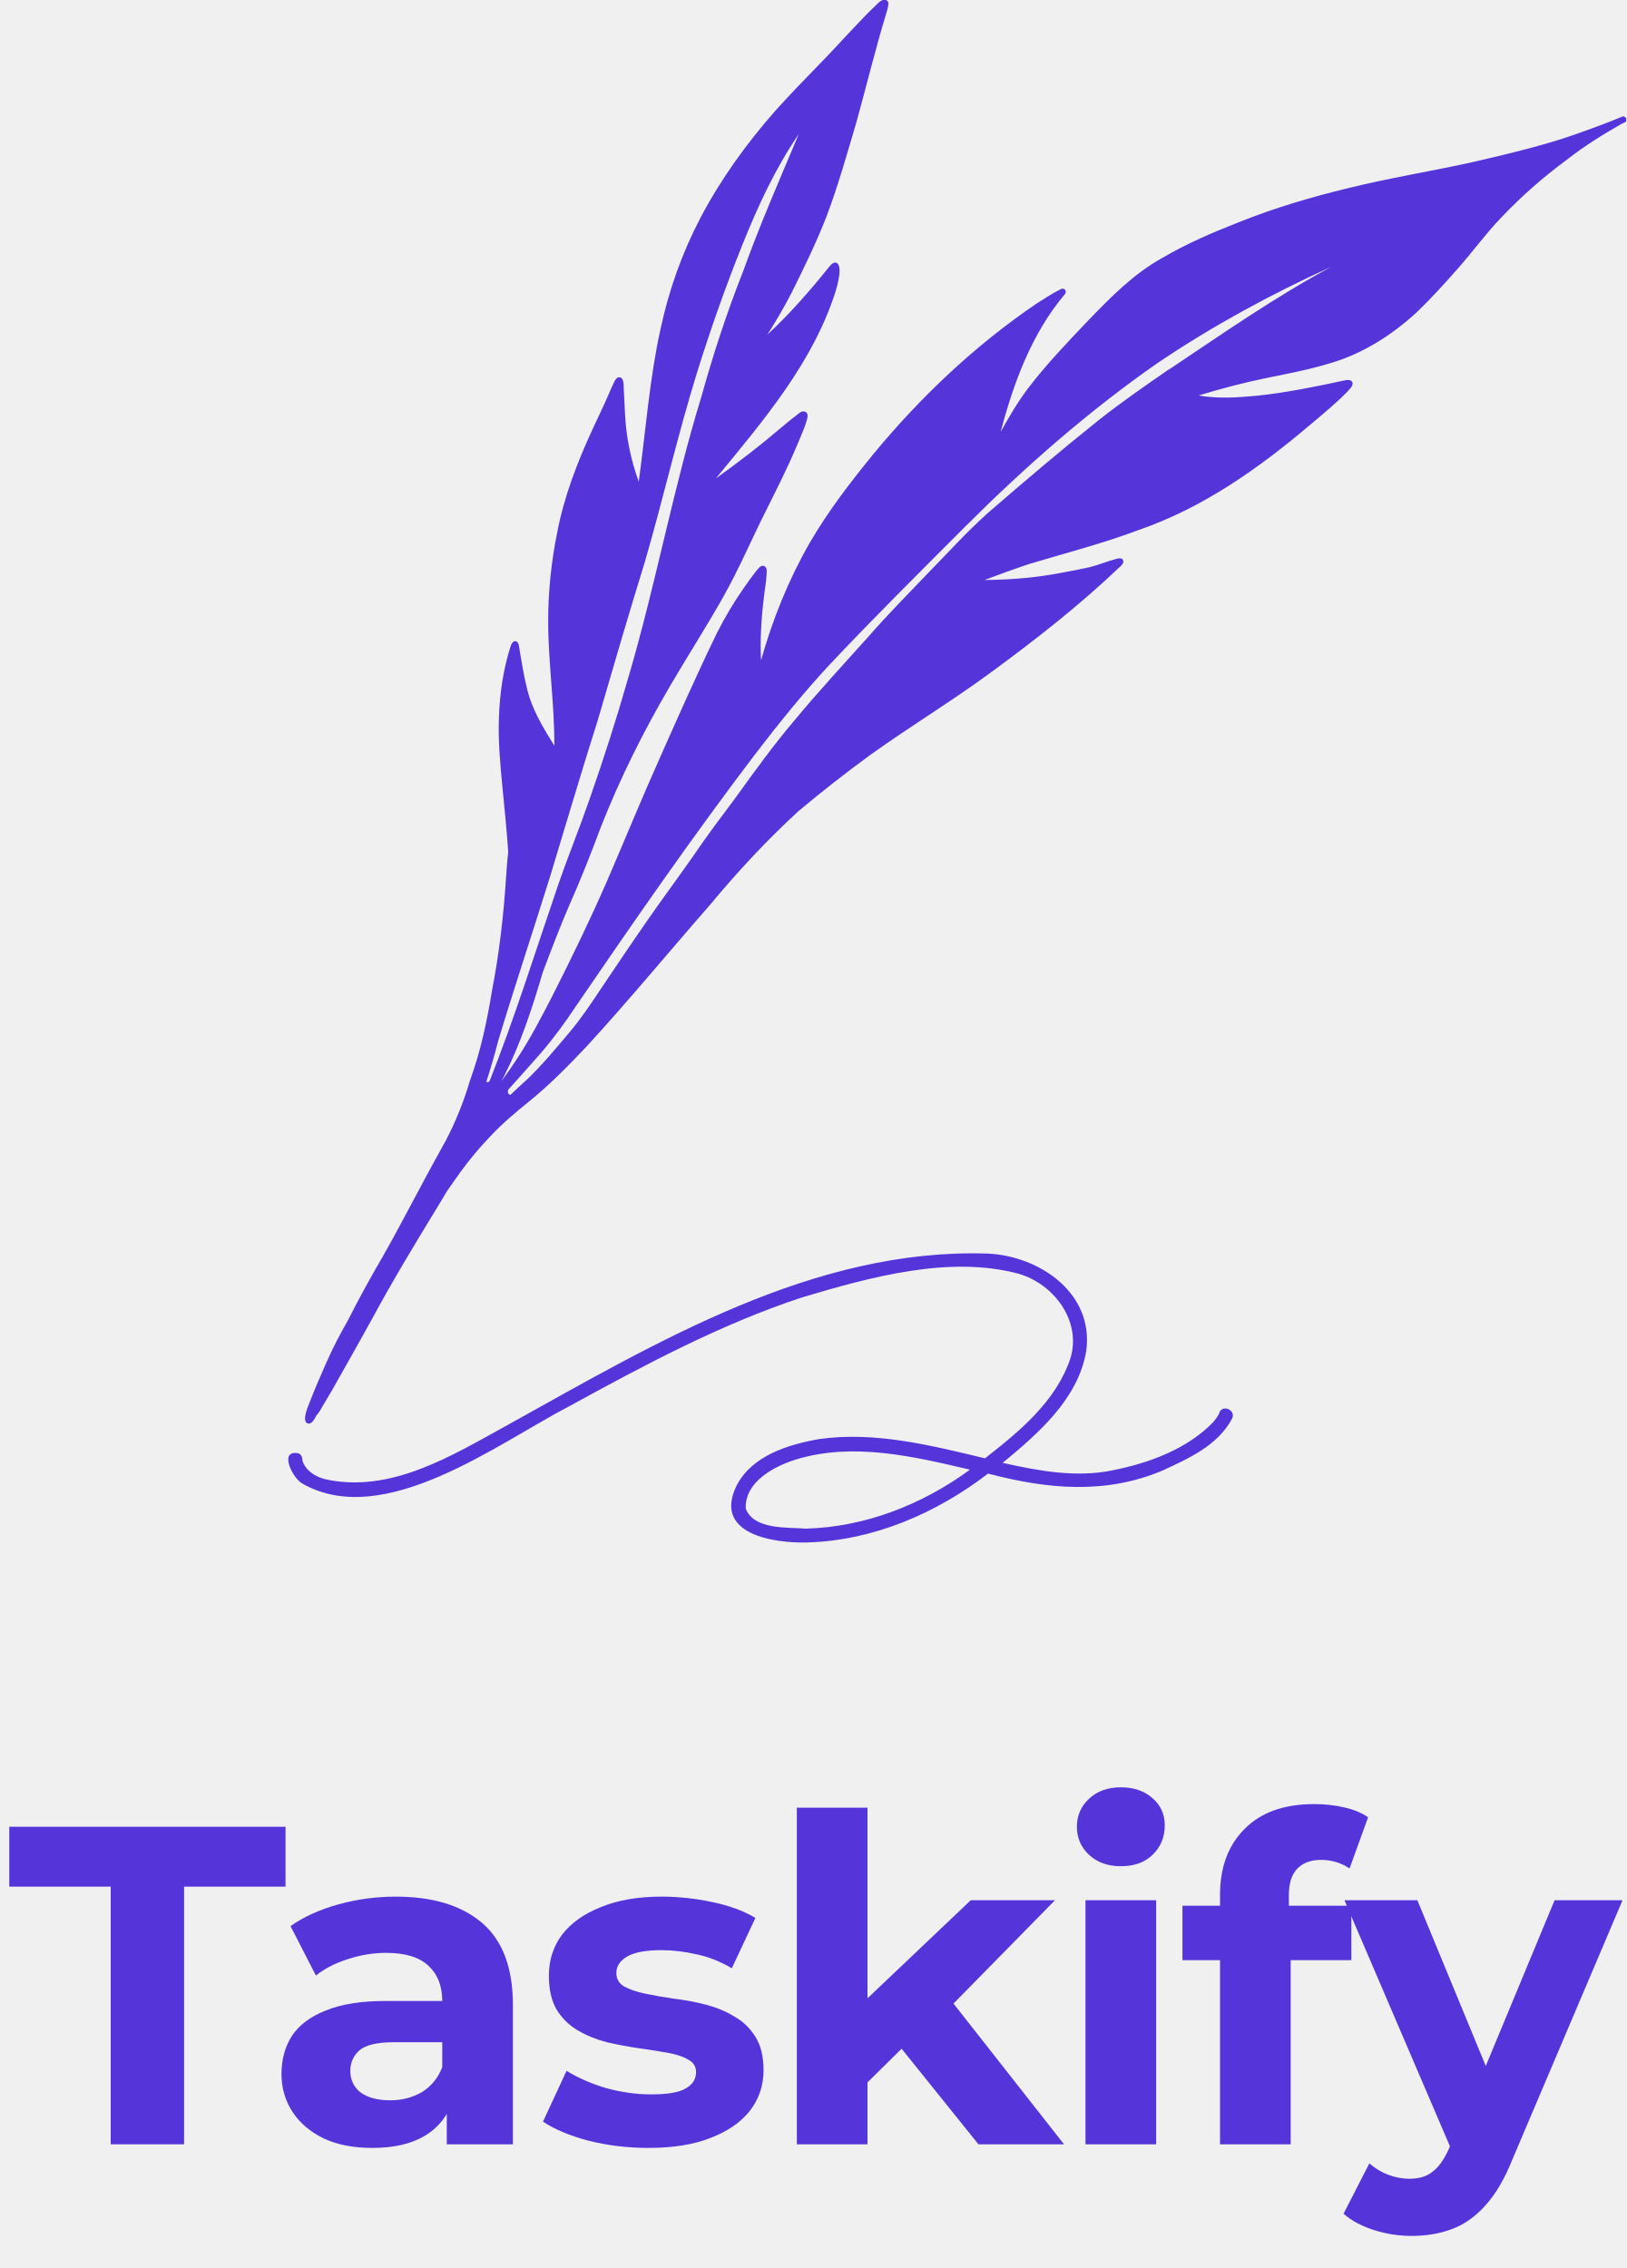
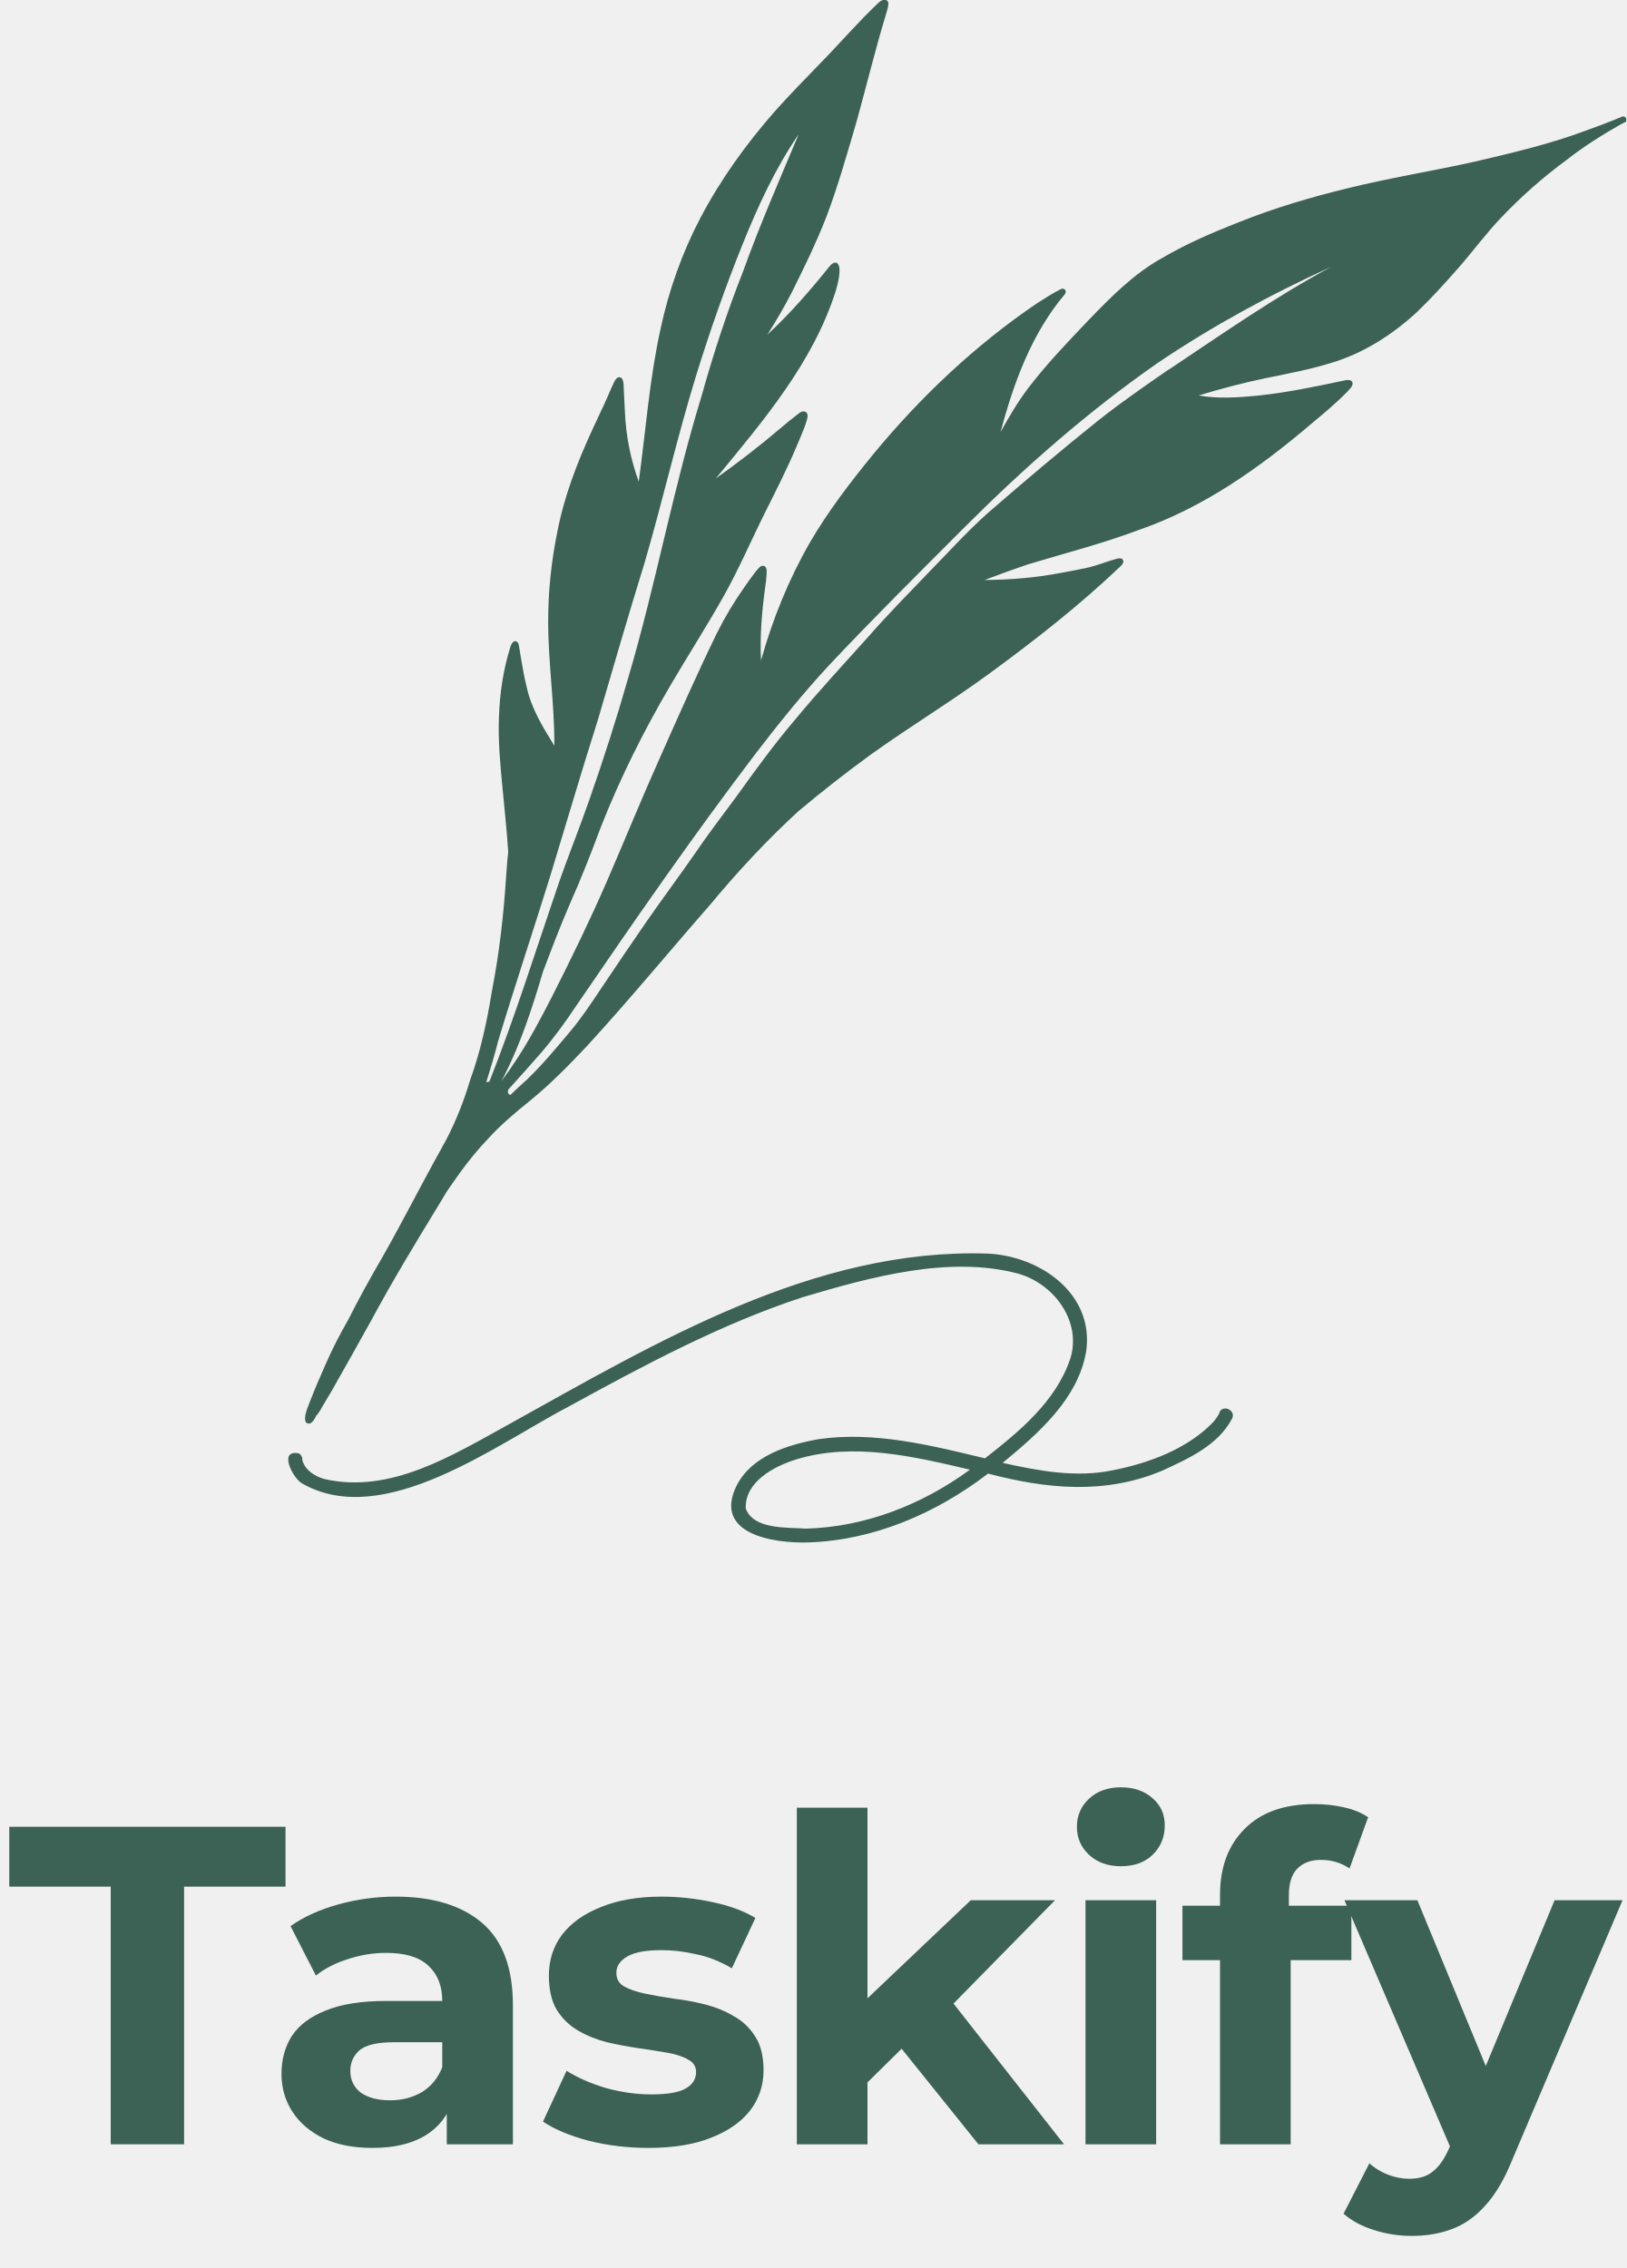
<svg xmlns="http://www.w3.org/2000/svg" width="200" height="279" viewBox="0 0 200 279" fill="none">
  <g clip-path="url(#clip0_540_4817)">
-     <path d="M199.975 14.534C199.899 14.381 199.721 14.28 199.544 14.331C198 14.99 196.456 15.548 194.861 16.131C190.481 17.755 185.924 18.82 181.367 19.885C176.152 21.052 170.835 21.889 165.646 23.183C161.164 24.273 156.709 25.592 152.405 27.317C149.164 28.585 145.975 29.955 142.987 31.705C139.443 33.658 136.582 36.575 133.797 39.466C131.24 42.155 128.658 44.843 126.405 47.811C125.139 49.485 124.076 51.311 123.063 53.137C124.658 47.1 126.886 41.013 130.962 36.194C131.266 35.814 130.911 35.357 130.481 35.56C129.443 36.067 128.481 36.727 127.494 37.336C119.949 42.459 113.215 48.825 107.418 55.851C104.582 59.326 101.848 62.877 99.595 66.757C96.987 71.297 95.013 76.193 93.595 81.24C93.443 78.247 93.696 75.254 94.101 72.287C94.177 71.754 94.253 71.247 94.278 70.714C94.278 70.359 94.38 69.852 94.025 69.649C93.772 69.522 93.519 69.649 93.342 69.852C93.114 70.08 92.937 70.334 92.734 70.587C92.329 71.12 91.924 71.678 91.544 72.236C90.278 74.037 89.139 75.939 88.152 77.917C85.722 82.914 83.494 87.961 81.24 93.034C78.962 98.107 76.861 103.281 74.658 108.379C72.557 113.198 70.253 117.941 67.873 122.633C66.582 125.144 65.266 127.655 63.721 130.04C63.063 131.054 62.38 132.043 61.671 133.007C61.772 132.804 61.873 132.627 61.975 132.424C64.051 128.34 65.468 123.978 66.759 119.59C67.823 116.774 68.886 113.959 70.076 111.22C71.468 108.1 72.709 104.93 73.899 101.734C76.278 95.697 79.165 89.914 82.456 84.309C84.582 80.682 86.861 77.131 88.937 73.453C90.886 70.004 92.43 66.352 94.203 62.826C95.519 60.188 96.861 57.55 98 54.836C98.329 54.075 98.658 53.289 98.962 52.503C99.088 52.123 99.24 51.717 99.316 51.311C99.316 51.159 99.342 50.981 99.24 50.829C99.013 50.474 98.557 50.601 98.278 50.829C97.468 51.438 96.709 52.072 95.924 52.731C93.392 54.887 90.759 56.916 88.051 58.844C93.848 51.793 100.025 44.59 102.81 35.712C103.013 34.951 103.57 33.049 103.013 32.415C102.633 32.085 102.202 32.542 101.975 32.821C99.62 35.763 97.139 38.604 94.38 41.165C95.443 39.491 96.456 37.767 97.367 35.991C98.886 32.948 100.38 29.879 101.62 26.708C103.089 22.828 104.202 18.845 105.367 14.889C106.557 10.577 107.62 6.214 108.911 1.928C109.038 1.522 109.164 1.116 109.24 0.685C109.24 0.558 109.291 0.406 109.24 0.279C109.164 0.051 108.886 -0.101 108.658 -0.025C108.456 0.026 108.253 0.152 108.076 0.305C105.494 2.74 103.19 5.453 100.709 7.964C98.886 9.841 97.038 11.744 95.291 13.697C91.772 17.704 88.633 22.067 86.152 26.784C83.899 31.071 82.253 35.712 81.24 40.455C79.873 46.644 79.418 52.985 78.557 59.25C77.57 56.536 76.987 53.67 76.861 50.753C76.81 49.789 76.759 48.775 76.709 47.735C76.709 47.253 76.709 46.213 75.975 46.441C75.747 46.568 75.62 46.822 75.494 47.075C75.266 47.532 75.063 48.014 74.861 48.495C74.228 49.967 73.519 51.387 72.861 52.833C70.987 56.891 69.367 61.101 68.532 65.489C67.797 69.091 67.418 72.769 67.418 76.421C67.418 81.544 68.203 86.592 68.177 91.74C66.785 89.483 65.367 87.2 64.785 84.563C64.481 83.32 64.253 82.077 64.051 80.834C64 80.479 63.924 80.099 63.873 79.743C63.823 79.49 63.823 79.16 63.62 78.983C63.164 78.627 62.861 79.236 62.759 79.617C61.899 82.356 61.468 85.247 61.367 88.139C61.24 91.056 61.519 93.972 61.797 96.889C62.051 99.527 62.329 102.165 62.506 104.828C62.38 105.792 62.329 106.756 62.253 107.72C61.949 112.463 61.418 117.206 60.506 121.873C59.899 125.626 59.114 129.329 57.797 132.931C57.038 135.493 56.051 137.978 54.81 140.337C54.608 140.667 54.43 141.022 54.253 141.352C51.797 145.74 49.544 150.229 47.063 154.592C45.57 157.153 44.127 159.766 42.785 162.429C41.797 164.154 40.886 165.904 40.101 167.705C39.418 169.226 38.759 170.774 38.152 172.321C37.924 172.98 37.266 174.299 37.62 174.959C38.152 175.441 38.582 174.806 38.911 174.122C38.987 174.046 39.063 173.969 39.114 173.893C39.316 173.614 39.494 173.335 39.645 173.031C40.051 172.346 40.456 171.687 40.835 171.027C42.506 168.11 44.127 165.168 45.772 162.226C48.228 157.661 50.911 153.222 53.62 148.783C54.076 148.048 54.506 147.312 54.962 146.551C55.519 145.74 56.076 144.953 56.658 144.142C57.696 142.721 58.81 141.352 60.025 140.084C61.519 138.435 63.392 136.837 65.139 135.442C67.671 133.388 69.949 131.054 72.177 128.695C77.367 123.039 82.253 117.104 87.316 111.321C90.683 107.263 94.304 103.357 98.177 99.806C101.038 97.397 104 95.088 107.013 92.882C111.823 89.432 116.886 86.363 121.671 82.863C127.316 78.729 132.835 74.417 137.899 69.573C138.051 69.395 138.228 69.192 138.127 68.939C138.025 68.609 137.62 68.66 137.342 68.736C136.202 69.04 135.114 69.497 134 69.776C132.861 70.029 131.696 70.257 130.557 70.46C127.443 71.069 124.253 71.323 121.089 71.348C122.886 70.663 124.709 70.004 126.532 69.395C131.063 68.025 135.646 66.859 140.076 65.185C147.949 62.471 154.835 57.601 161.139 52.249C162.683 50.956 164.253 49.662 165.671 48.217C165.924 47.912 166.304 47.633 166.354 47.202C166.354 46.695 165.747 46.695 165.367 46.796C161.823 47.557 158.253 48.293 154.658 48.673C152.278 48.901 149.797 49.079 147.418 48.648C150.177 47.811 152.962 47.075 155.797 46.492C158.43 45.959 161.089 45.452 163.646 44.666C167.62 43.499 171.19 41.216 174.228 38.426C176.051 36.676 177.747 34.799 179.418 32.897C181.19 30.868 182.785 28.686 184.658 26.733C187.114 24.146 189.797 21.788 192.658 19.682C194.785 18.008 197.063 16.588 199.418 15.244C199.595 15.142 199.772 15.092 199.949 14.99C200.101 14.889 200.152 14.711 200.076 14.534H199.975ZM61.62 135.036C61.62 135.036 61.62 135.036 61.57 135.036H61.595H61.62ZM67.671 107.77C69.62 101.379 71.494 94.962 73.519 88.595C75.418 82.077 77.316 75.558 79.316 69.091C81.544 61.431 83.316 53.644 85.671 46.01C87.342 40.633 89.215 35.306 91.316 30.081C93.215 25.364 95.342 20.722 98.228 16.512C95.873 22.117 93.443 27.672 91.392 33.379C89.418 38.375 87.747 43.474 86.304 48.648C82.785 60.087 80.658 71.906 77.266 83.371C75.823 88.443 74.203 93.465 72.456 98.462C71.215 102.038 69.747 105.614 68.532 109.191C65.823 117.13 63.316 125.144 60.228 132.956C60.177 133.007 60.127 133.058 60.076 133.109C59.975 133.083 59.873 133.109 59.797 133.134C60.329 131.46 60.835 129.761 61.266 128.061C63.316 121.264 65.57 114.542 67.671 107.77ZM143.772 45.426C140.835 47.456 137.899 49.485 135.114 51.691C130.481 55.394 125.975 59.224 121.494 63.105C118.886 65.438 116.532 68.051 114.076 70.562C111.646 73.098 109.19 75.584 106.886 78.222C103.823 81.646 100.683 85.019 97.747 88.57C95.165 91.614 92.81 94.86 90.481 98.107C88.759 100.415 87.013 102.723 85.392 105.107C83.468 107.872 81.468 110.56 79.544 113.325C77.62 116.115 75.722 118.905 73.848 121.72C72.658 123.496 71.468 125.297 70.076 126.945C68.43 128.898 66.734 130.953 64.861 132.754C64.152 133.388 63.468 134.022 62.785 134.681C62.785 134.681 62.785 134.681 62.759 134.681C62.43 134.605 62.43 134.301 62.506 134.047C63.848 132.551 65.19 131.08 66.506 129.558C68.101 127.706 69.544 125.728 70.886 123.699C78.025 113.249 85.24 102.824 92.911 92.73C95.772 89.001 98.734 85.323 101.924 81.874C107.418 76.04 113.089 70.41 118.759 64.728C126.076 57.423 133.873 50.575 142.354 44.666C149.114 40.1 156.304 36.194 163.721 32.821C156.785 36.549 150.304 41.089 143.772 45.452V45.426Z" fill="#5534DA" />
-     <path d="M150 173.766C149.797 174.197 149.519 174.578 149.215 174.933C146.025 178.255 141.316 179.98 136.861 180.868C132.354 181.806 127.721 180.944 123.316 179.955C127.696 176.328 132.607 172.092 133.595 166.182C134.557 159.106 127.899 154.515 121.494 154.211C100.076 153.5 80.734 165.142 62.582 175.212C55.696 178.991 48.025 183.835 39.848 181.933C38.709 181.603 37.544 180.868 37.19 179.65C37.215 179.321 37.063 178.94 36.734 178.788C34.202 178.281 36 181.857 37.164 182.491C47.215 188.249 61.19 177.571 70.076 172.954C79.24 167.932 88.709 162.86 98.683 159.588C106.962 157.127 116.759 154.388 125.291 156.696C129.645 157.964 133.038 162.53 131.645 167.095C129.899 172.371 125.367 176.099 121.139 179.397C114.481 177.799 107.57 176.049 100.683 177.038C96.886 177.723 92.506 179.067 90.608 182.719C87.645 188.705 95.063 189.872 99.367 189.745C107.443 189.491 115.139 186.169 121.519 181.274C128.759 183.176 135.924 183.886 142.987 180.893C146.177 179.422 149.797 177.799 151.519 174.527C152.051 173.538 150.481 172.726 149.975 173.715L150 173.766ZM99.139 188.046C96.81 187.868 92.709 188.198 91.721 185.585C91.57 182.288 95.215 180.361 97.949 179.524C104.962 177.393 112.354 179.168 119.291 180.792C113.443 185.078 106.43 187.843 99.139 188.046Z" fill="#5534DA" />
+     <path d="M199.975 14.534C199.899 14.381 199.721 14.28 199.544 14.331C198 14.99 196.456 15.548 194.861 16.131C190.481 17.755 185.924 18.82 181.367 19.885C176.152 21.052 170.835 21.889 165.646 23.183C161.164 24.273 156.709 25.592 152.405 27.317C149.164 28.585 145.975 29.955 142.987 31.705C139.443 33.658 136.582 36.575 133.797 39.466C131.24 42.155 128.658 44.843 126.405 47.811C125.139 49.485 124.076 51.311 123.063 53.137C124.658 47.1 126.886 41.013 130.962 36.194C131.266 35.814 130.911 35.357 130.481 35.56C129.443 36.067 128.481 36.727 127.494 37.336C119.949 42.459 113.215 48.825 107.418 55.851C104.582 59.326 101.848 62.877 99.595 66.757C96.987 71.297 95.013 76.193 93.595 81.24C93.443 78.247 93.696 75.254 94.101 72.287C94.177 71.754 94.253 71.247 94.278 70.714C94.278 70.359 94.38 69.852 94.025 69.649C93.772 69.522 93.519 69.649 93.342 69.852C93.114 70.08 92.937 70.334 92.734 70.587C92.329 71.12 91.924 71.678 91.544 72.236C90.278 74.037 89.139 75.939 88.152 77.917C85.722 82.914 83.494 87.961 81.24 93.034C78.962 98.107 76.861 103.281 74.658 108.379C72.557 113.198 70.253 117.941 67.873 122.633C66.582 125.144 65.266 127.655 63.721 130.04C63.063 131.054 62.38 132.043 61.671 133.007C61.772 132.804 61.873 132.627 61.975 132.424C64.051 128.34 65.468 123.978 66.759 119.59C67.823 116.774 68.886 113.959 70.076 111.22C71.468 108.1 72.709 104.93 73.899 101.734C76.278 95.697 79.165 89.914 82.456 84.309C84.582 80.682 86.861 77.131 88.937 73.453C90.886 70.004 92.43 66.352 94.203 62.826C95.519 60.188 96.861 57.55 98 54.836C98.329 54.075 98.658 53.289 98.962 52.503C99.088 52.123 99.24 51.717 99.316 51.311C99.316 51.159 99.342 50.981 99.24 50.829C99.013 50.474 98.557 50.601 98.278 50.829C97.468 51.438 96.709 52.072 95.924 52.731C93.392 54.887 90.759 56.916 88.051 58.844C93.848 51.793 100.025 44.59 102.81 35.712C103.013 34.951 103.57 33.049 103.013 32.415C102.633 32.085 102.202 32.542 101.975 32.821C99.62 35.763 97.139 38.604 94.38 41.165C95.443 39.491 96.456 37.767 97.367 35.991C98.886 32.948 100.38 29.879 101.62 26.708C103.089 22.828 104.202 18.845 105.367 14.889C106.557 10.577 107.62 6.214 108.911 1.928C109.038 1.522 109.164 1.116 109.24 0.685C109.24 0.558 109.291 0.406 109.24 0.279C109.164 0.051 108.886 -0.101 108.658 -0.025C108.456 0.026 108.253 0.152 108.076 0.305C105.494 2.74 103.19 5.453 100.709 7.964C98.886 9.841 97.038 11.744 95.291 13.697C91.772 17.704 88.633 22.067 86.152 26.784C83.899 31.071 82.253 35.712 81.24 40.455C79.873 46.644 79.418 52.985 78.557 59.25C77.57 56.536 76.987 53.67 76.861 50.753C76.81 49.789 76.759 48.775 76.709 47.735C76.709 47.253 76.709 46.213 75.975 46.441C75.747 46.568 75.62 46.822 75.494 47.075C75.266 47.532 75.063 48.014 74.861 48.495C74.228 49.967 73.519 51.387 72.861 52.833C70.987 56.891 69.367 61.101 68.532 65.489C67.797 69.091 67.418 72.769 67.418 76.421C67.418 81.544 68.203 86.592 68.177 91.74C66.785 89.483 65.367 87.2 64.785 84.563C64.481 83.32 64.253 82.077 64.051 80.834C64 80.479 63.924 80.099 63.873 79.743C63.823 79.49 63.823 79.16 63.62 78.983C63.164 78.627 62.861 79.236 62.759 79.617C61.899 82.356 61.468 85.247 61.367 88.139C61.24 91.056 61.519 93.972 61.797 96.889C62.051 99.527 62.329 102.165 62.506 104.828C62.38 105.792 62.329 106.756 62.253 107.72C61.949 112.463 61.418 117.206 60.506 121.873C59.899 125.626 59.114 129.329 57.797 132.931C57.038 135.493 56.051 137.978 54.81 140.337C54.608 140.667 54.43 141.022 54.253 141.352C51.797 145.74 49.544 150.229 47.063 154.592C45.57 157.153 44.127 159.766 42.785 162.429C41.797 164.154 40.886 165.904 40.101 167.705C39.418 169.226 38.759 170.774 38.152 172.321C37.924 172.98 37.266 174.299 37.62 174.959C38.152 175.441 38.582 174.806 38.911 174.122C38.987 174.046 39.063 173.969 39.114 173.893C39.316 173.614 39.494 173.335 39.645 173.031C40.051 172.346 40.456 171.687 40.835 171.027C42.506 168.11 44.127 165.168 45.772 162.226C48.228 157.661 50.911 153.222 53.62 148.783C54.076 148.048 54.506 147.312 54.962 146.551C55.519 145.74 56.076 144.953 56.658 144.142C57.696 142.721 58.81 141.352 60.025 140.084C61.519 138.435 63.392 136.837 65.139 135.442C67.671 133.388 69.949 131.054 72.177 128.695C77.367 123.039 82.253 117.104 87.316 111.321C90.683 107.263 94.304 103.357 98.177 99.806C101.038 97.397 104 95.088 107.013 92.882C111.823 89.432 116.886 86.363 121.671 82.863C127.316 78.729 132.835 74.417 137.899 69.573C138.051 69.395 138.228 69.192 138.127 68.939C138.025 68.609 137.62 68.66 137.342 68.736C136.202 69.04 135.114 69.497 134 69.776C132.861 70.029 131.696 70.257 130.557 70.46C127.443 71.069 124.253 71.323 121.089 71.348C122.886 70.663 124.709 70.004 126.532 69.395C131.063 68.025 135.646 66.859 140.076 65.185C147.949 62.471 154.835 57.601 161.139 52.249C162.683 50.956 164.253 49.662 165.671 48.217C165.924 47.912 166.304 47.633 166.354 47.202C166.354 46.695 165.747 46.695 165.367 46.796C161.823 47.557 158.253 48.293 154.658 48.673C152.278 48.901 149.797 49.079 147.418 48.648C150.177 47.811 152.962 47.075 155.797 46.492C158.43 45.959 161.089 45.452 163.646 44.666C167.62 43.499 171.19 41.216 174.228 38.426C176.051 36.676 177.747 34.799 179.418 32.897C181.19 30.868 182.785 28.686 184.658 26.733C187.114 24.146 189.797 21.788 192.658 19.682C194.785 18.008 197.063 16.588 199.418 15.244C199.595 15.142 199.772 15.092 199.949 14.99C200.101 14.889 200.152 14.711 200.076 14.534H199.975ZM61.62 135.036C61.62 135.036 61.62 135.036 61.57 135.036H61.595H61.62ZM67.671 107.77C69.62 101.379 71.494 94.962 73.519 88.595C75.418 82.077 77.316 75.558 79.316 69.091C81.544 61.431 83.316 53.644 85.671 46.01C87.342 40.633 89.215 35.306 91.316 30.081C93.215 25.364 95.342 20.722 98.228 16.512C95.873 22.117 93.443 27.672 91.392 33.379C89.418 38.375 87.747 43.474 86.304 48.648C82.785 60.087 80.658 71.906 77.266 83.371C75.823 88.443 74.203 93.465 72.456 98.462C71.215 102.038 69.747 105.614 68.532 109.191C65.823 117.13 63.316 125.144 60.228 132.956C60.177 133.007 60.127 133.058 60.076 133.109C59.975 133.083 59.873 133.109 59.797 133.134C60.329 131.46 60.835 129.761 61.266 128.061C63.316 121.264 65.57 114.542 67.671 107.77ZM143.772 45.426C140.835 47.456 137.899 49.485 135.114 51.691C130.481 55.394 125.975 59.224 121.494 63.105C118.886 65.438 116.532 68.051 114.076 70.562C111.646 73.098 109.19 75.584 106.886 78.222C103.823 81.646 100.683 85.019 97.747 88.57C95.165 91.614 92.81 94.86 90.481 98.107C88.759 100.415 87.013 102.723 85.392 105.107C83.468 107.872 81.468 110.56 79.544 113.325C77.62 116.115 75.722 118.905 73.848 121.72C72.658 123.496 71.468 125.297 70.076 126.945C68.43 128.898 66.734 130.953 64.861 132.754C64.152 133.388 63.468 134.022 62.785 134.681C62.785 134.681 62.785 134.681 62.759 134.681C62.43 134.605 62.43 134.301 62.506 134.047C63.848 132.551 65.19 131.08 66.506 129.558C68.101 127.706 69.544 125.728 70.886 123.699C78.025 113.249 85.24 102.824 92.911 92.73C95.772 89.001 98.734 85.323 101.924 81.874C107.418 76.04 113.089 70.41 118.759 64.728C126.076 57.423 133.873 50.575 142.354 44.666C149.114 40.1 156.304 36.194 163.721 32.821C156.785 36.549 150.304 41.089 143.772 45.452V45.426Z" fill="#3C6255" />
+     <path d="M150 173.766C149.797 174.197 149.519 174.578 149.215 174.933C146.025 178.255 141.316 179.98 136.861 180.868C132.354 181.806 127.721 180.944 123.316 179.955C127.696 176.328 132.607 172.092 133.595 166.182C134.557 159.106 127.899 154.515 121.494 154.211C100.076 153.5 80.734 165.142 62.582 175.212C55.696 178.991 48.025 183.835 39.848 181.933C38.709 181.603 37.544 180.868 37.19 179.65C37.215 179.321 37.063 178.94 36.734 178.788C34.202 178.281 36 181.857 37.164 182.491C47.215 188.249 61.19 177.571 70.076 172.954C79.24 167.932 88.709 162.86 98.683 159.588C106.962 157.127 116.759 154.388 125.291 156.696C129.645 157.964 133.038 162.53 131.645 167.095C129.899 172.371 125.367 176.099 121.139 179.397C114.481 177.799 107.57 176.049 100.683 177.038C96.886 177.723 92.506 179.067 90.608 182.719C87.645 188.705 95.063 189.872 99.367 189.745C107.443 189.491 115.139 186.169 121.519 181.274C128.759 183.176 135.924 183.886 142.987 180.893C146.177 179.422 149.797 177.799 151.519 174.527C152.051 173.538 150.481 172.726 149.975 173.715L150 173.766ZM99.139 188.046C96.81 187.868 92.709 188.198 91.721 185.585C91.57 182.288 95.215 180.361 97.949 179.524C104.962 177.393 112.354 179.168 119.291 180.792C113.443 185.078 106.43 187.843 99.139 188.046Z" fill="#3C6255" />
  </g>
-   <path d="M13.616 263.782V232.087H1.14V224.722H35.115V232.087H22.639V263.782H13.616Z" fill="#5534DA" />
-   <path d="M54.948 263.782V257.923L54.391 256.639V246.149C54.391 244.289 53.815 242.838 52.664 241.797C51.55 240.755 49.824 240.234 47.484 240.234C45.888 240.234 44.31 240.495 42.75 241.015C41.228 241.499 39.928 242.169 38.852 243.024L35.733 236.942C37.366 235.789 39.334 234.896 41.636 234.264C43.938 233.631 46.278 233.315 48.654 233.315C53.221 233.315 56.767 234.394 59.292 236.551C61.817 238.709 63.079 242.076 63.079 246.651V263.782H54.948ZM45.814 264.228C43.474 264.228 41.469 263.838 39.798 263.056C38.127 262.238 36.846 261.141 35.955 259.764C35.064 258.388 34.619 256.844 34.619 255.133C34.619 253.347 35.046 251.785 35.9 250.446C36.791 249.106 38.183 248.065 40.077 247.321C41.971 246.54 44.44 246.149 47.484 246.149H55.449V251.227H48.431C46.389 251.227 44.978 251.562 44.198 252.231C43.456 252.901 43.084 253.738 43.084 254.742C43.084 255.858 43.511 256.751 44.365 257.421C45.257 258.053 46.463 258.369 47.986 258.369C49.434 258.369 50.733 258.034 51.884 257.365C53.035 256.658 53.871 255.635 54.391 254.296L55.727 258.313C55.096 260.248 53.945 261.717 52.274 262.722C50.603 263.726 48.45 264.228 45.814 264.228Z" fill="#5534DA" />
-   <path d="M79.758 264.228C77.196 264.228 74.727 263.931 72.351 263.335C70.011 262.703 68.155 261.922 66.781 260.992L69.677 254.742C71.051 255.598 72.666 256.305 74.523 256.863C76.416 257.383 78.273 257.644 80.092 257.644C82.097 257.644 83.508 257.402 84.325 256.918C85.179 256.435 85.606 255.765 85.606 254.91C85.606 254.203 85.272 253.682 84.604 253.347C83.972 252.975 83.118 252.696 82.042 252.51C80.965 252.324 79.777 252.138 78.477 251.952C77.215 251.766 75.934 251.524 74.634 251.227C73.335 250.892 72.146 250.408 71.07 249.776C69.993 249.144 69.12 248.288 68.452 247.209C67.821 246.13 67.505 244.735 67.505 243.024C67.505 241.127 68.043 239.453 69.12 238.002C70.234 236.551 71.831 235.417 73.91 234.598C75.989 233.743 78.477 233.315 81.373 233.315C83.416 233.315 85.495 233.538 87.611 233.985C89.728 234.431 91.492 235.082 92.903 235.938L90.006 242.131C88.558 241.276 87.091 240.699 85.606 240.402C84.158 240.067 82.747 239.899 81.373 239.899C79.443 239.899 78.032 240.16 77.14 240.681C76.249 241.201 75.804 241.871 75.804 242.689C75.804 243.433 76.119 243.991 76.751 244.363C77.419 244.735 78.291 245.033 79.368 245.256C80.445 245.479 81.615 245.684 82.877 245.87C84.177 246.019 85.476 246.261 86.776 246.595C88.076 246.93 89.245 247.414 90.285 248.046C91.362 248.641 92.234 249.478 92.903 250.557C93.571 251.599 93.905 252.975 93.905 254.686C93.905 256.546 93.348 258.202 92.234 259.653C91.12 261.066 89.505 262.182 87.388 263.001C85.309 263.819 82.766 264.228 79.758 264.228Z" fill="#5534DA" />
-   <path d="M105.185 257.644L105.408 247.042L119.387 233.761H129.747L116.324 247.432L111.813 251.115L105.185 257.644ZM98 263.782V222.378H106.689V263.782H98ZM120.334 263.782L110.197 251.171L115.656 244.419L130.861 263.782H120.334Z" fill="#5534DA" />
-   <path d="M133.502 263.782V233.761H142.191V263.782H133.502ZM137.847 229.576C136.25 229.576 134.95 229.111 133.948 228.181C132.945 227.251 132.444 226.098 132.444 224.722C132.444 223.345 132.945 222.192 133.948 221.262C134.95 220.332 136.25 219.867 137.847 219.867C139.443 219.867 140.743 220.314 141.745 221.206C142.748 222.062 143.249 223.178 143.249 224.554C143.249 226.005 142.748 227.214 141.745 228.181C140.78 229.111 139.48 229.576 137.847 229.576Z" fill="#5534DA" />
-   <path d="M150.047 263.782V233.092C150.047 229.707 151.05 227.01 153.055 225.001C155.06 222.955 157.919 221.932 161.632 221.932C162.894 221.932 164.101 222.062 165.252 222.322C166.44 222.583 167.443 222.992 168.26 223.55L165.976 229.855C165.494 229.521 164.955 229.26 164.361 229.074C163.767 228.888 163.136 228.795 162.467 228.795C161.205 228.795 160.221 229.167 159.515 229.911C158.847 230.618 158.513 231.697 158.513 233.148V235.938L158.736 239.676V263.782H150.047ZM145.424 241.127V234.431H166.199V241.127H145.424Z" fill="#5534DA" />
-   <path d="M173.593 275.053C172.034 275.053 170.493 274.812 168.97 274.328C167.448 273.844 166.204 273.175 165.239 272.319L168.413 266.125C169.082 266.721 169.843 267.186 170.697 267.52C171.588 267.855 172.461 268.023 173.315 268.023C174.54 268.023 175.505 267.725 176.211 267.13C176.953 266.572 177.622 265.623 178.216 264.284L179.775 260.601L180.444 259.653L191.193 233.761H199.548L186.013 265.623C185.048 268.041 183.934 269.938 182.672 271.315C181.446 272.691 180.072 273.658 178.55 274.216C177.065 274.774 175.412 275.053 173.593 275.053ZM178.717 264.954L165.35 233.761H174.317L184.677 258.871L178.717 264.954Z" fill="#5534DA" />
+   <path d="M13.616 263.782V232.087H1.14V224.722H35.115V232.087H22.639V263.782H13.616Z" fill="#3C6255" />
+   <path d="M54.948 263.782V257.923L54.391 256.639V246.149C54.391 244.289 53.815 242.838 52.664 241.797C51.55 240.755 49.824 240.234 47.484 240.234C45.888 240.234 44.31 240.495 42.75 241.015C41.228 241.499 39.928 242.169 38.852 243.024L35.733 236.942C37.366 235.789 39.334 234.896 41.636 234.264C43.938 233.631 46.278 233.315 48.654 233.315C53.221 233.315 56.767 234.394 59.292 236.551C61.817 238.709 63.079 242.076 63.079 246.651V263.782H54.948ZM45.814 264.228C43.474 264.228 41.469 263.838 39.798 263.056C38.127 262.238 36.846 261.141 35.955 259.764C35.064 258.388 34.619 256.844 34.619 255.133C34.619 253.347 35.046 251.785 35.9 250.446C36.791 249.106 38.183 248.065 40.077 247.321C41.971 246.54 44.44 246.149 47.484 246.149H55.449V251.227H48.431C46.389 251.227 44.978 251.562 44.198 252.231C43.456 252.901 43.084 253.738 43.084 254.742C43.084 255.858 43.511 256.751 44.365 257.421C45.257 258.053 46.463 258.369 47.986 258.369C49.434 258.369 50.733 258.034 51.884 257.365C53.035 256.658 53.871 255.635 54.391 254.296L55.727 258.313C55.096 260.248 53.945 261.717 52.274 262.722C50.603 263.726 48.45 264.228 45.814 264.228Z" fill="#3C6255" />
+   <path d="M79.758 264.228C77.196 264.228 74.727 263.931 72.351 263.335C70.011 262.703 68.155 261.922 66.781 260.992L69.677 254.742C71.051 255.598 72.666 256.305 74.523 256.863C76.416 257.383 78.273 257.644 80.092 257.644C82.097 257.644 83.508 257.402 84.325 256.918C85.179 256.435 85.606 255.765 85.606 254.91C85.606 254.203 85.272 253.682 84.604 253.347C83.972 252.975 83.118 252.696 82.042 252.51C80.965 252.324 79.777 252.138 78.477 251.952C77.215 251.766 75.934 251.524 74.634 251.227C73.335 250.892 72.146 250.408 71.07 249.776C69.993 249.144 69.12 248.288 68.452 247.209C67.821 246.13 67.505 244.735 67.505 243.024C67.505 241.127 68.043 239.453 69.12 238.002C70.234 236.551 71.831 235.417 73.91 234.598C75.989 233.743 78.477 233.315 81.373 233.315C83.416 233.315 85.495 233.538 87.611 233.985C89.728 234.431 91.492 235.082 92.903 235.938L90.006 242.131C88.558 241.276 87.091 240.699 85.606 240.402C84.158 240.067 82.747 239.899 81.373 239.899C79.443 239.899 78.032 240.16 77.14 240.681C76.249 241.201 75.804 241.871 75.804 242.689C75.804 243.433 76.119 243.991 76.751 244.363C77.419 244.735 78.291 245.033 79.368 245.256C80.445 245.479 81.615 245.684 82.877 245.87C84.177 246.019 85.476 246.261 86.776 246.595C88.076 246.93 89.245 247.414 90.285 248.046C91.362 248.641 92.234 249.478 92.903 250.557C93.571 251.599 93.905 252.975 93.905 254.686C93.905 256.546 93.348 258.202 92.234 259.653C91.12 261.066 89.505 262.182 87.388 263.001C85.309 263.819 82.766 264.228 79.758 264.228Z" fill="#3C6255" />
+   <path d="M105.185 257.644L105.408 247.042L119.387 233.761H129.747L116.324 247.432L111.813 251.115L105.185 257.644ZM98 263.782V222.378H106.689V263.782H98ZM120.334 263.782L110.197 251.171L115.656 244.419L130.861 263.782H120.334Z" fill="#3C6255" />
+   <path d="M133.502 263.782V233.761H142.191V263.782H133.502ZM137.847 229.576C136.25 229.576 134.95 229.111 133.948 228.181C132.945 227.251 132.444 226.098 132.444 224.722C132.444 223.345 132.945 222.192 133.948 221.262C134.95 220.332 136.25 219.867 137.847 219.867C139.443 219.867 140.743 220.314 141.745 221.206C142.748 222.062 143.249 223.178 143.249 224.554C143.249 226.005 142.748 227.214 141.745 228.181C140.78 229.111 139.48 229.576 137.847 229.576Z" fill="#3C6255" />
+   <path d="M150.047 263.782V233.092C150.047 229.707 151.05 227.01 153.055 225.001C155.06 222.955 157.919 221.932 161.632 221.932C162.894 221.932 164.101 222.062 165.252 222.322C166.44 222.583 167.443 222.992 168.26 223.55L165.976 229.855C165.494 229.521 164.955 229.26 164.361 229.074C163.767 228.888 163.136 228.795 162.467 228.795C161.205 228.795 160.221 229.167 159.515 229.911C158.847 230.618 158.513 231.697 158.513 233.148V235.938L158.736 239.676V263.782H150.047ZM145.424 241.127V234.431H166.199V241.127H145.424Z" fill="#3C6255" />
+   <path d="M173.593 275.053C172.034 275.053 170.493 274.812 168.97 274.328C167.448 273.844 166.204 273.175 165.239 272.319L168.413 266.125C169.082 266.721 169.843 267.186 170.697 267.52C171.588 267.855 172.461 268.023 173.315 268.023C174.54 268.023 175.505 267.725 176.211 267.13C176.953 266.572 177.622 265.623 178.216 264.284L179.775 260.601L180.444 259.653L191.193 233.761H199.548L186.013 265.623C185.048 268.041 183.934 269.938 182.672 271.315C181.446 272.691 180.072 273.658 178.55 274.216C177.065 274.774 175.412 275.053 173.593 275.053ZM178.717 264.954L165.35 233.761H174.317L184.677 258.871L178.717 264.954Z" fill="#3C6255" />
  <defs>
    <clipPath id="clip0_540_4817">
      <rect width="164.557" height="189.796" fill="white" transform="translate(35.443)" />
    </clipPath>
  </defs>
</svg>
